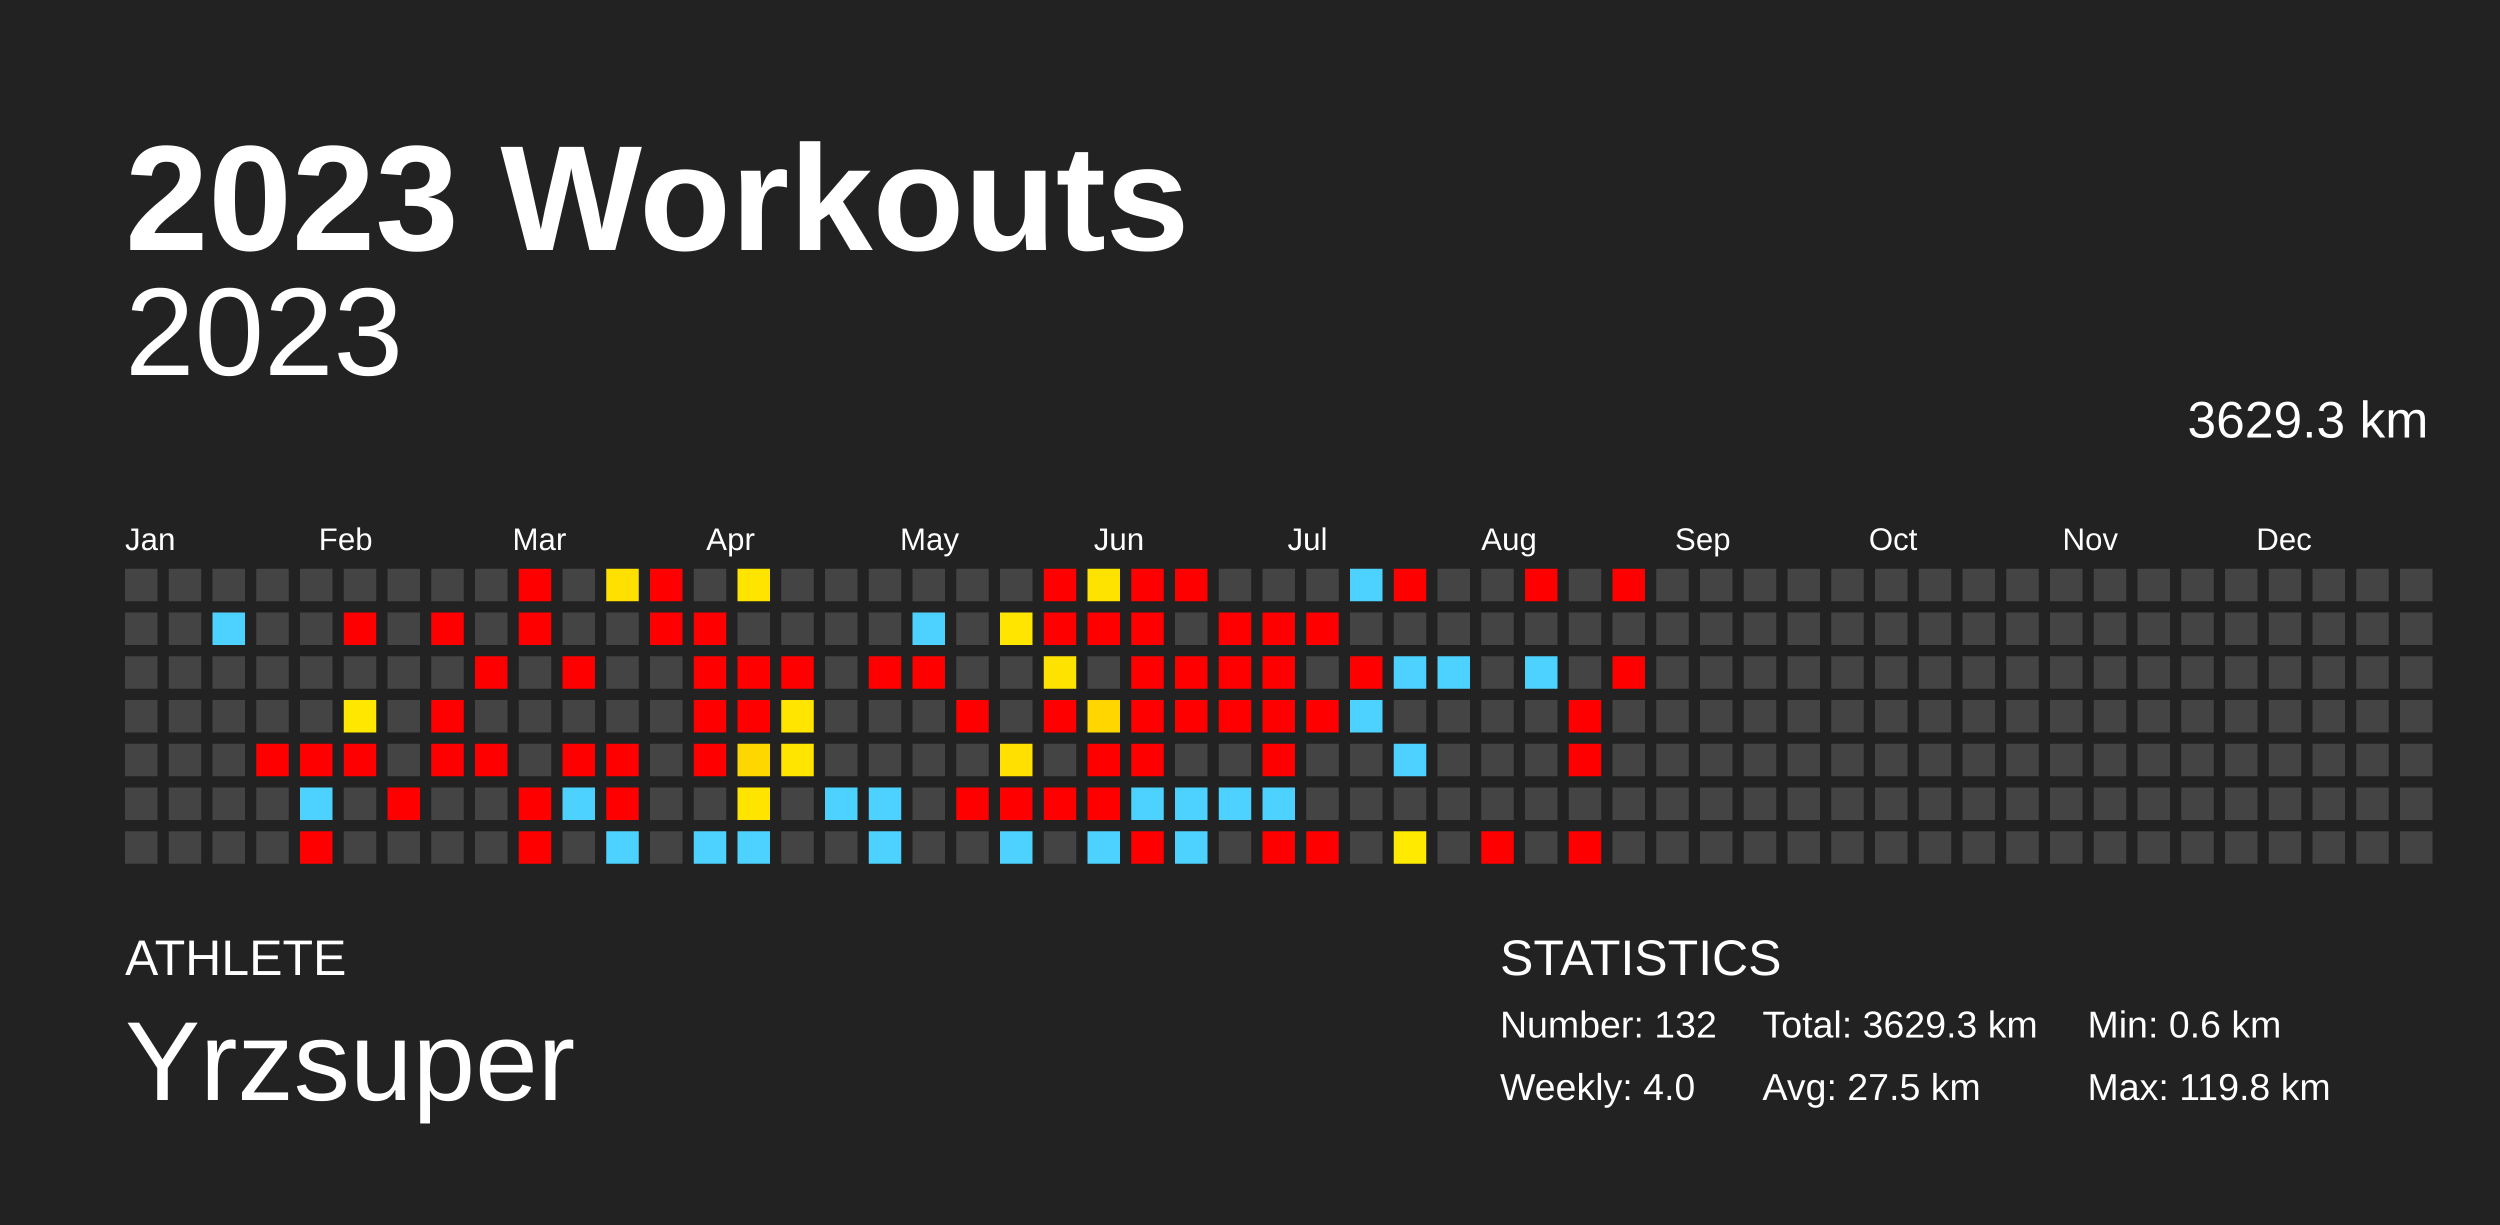
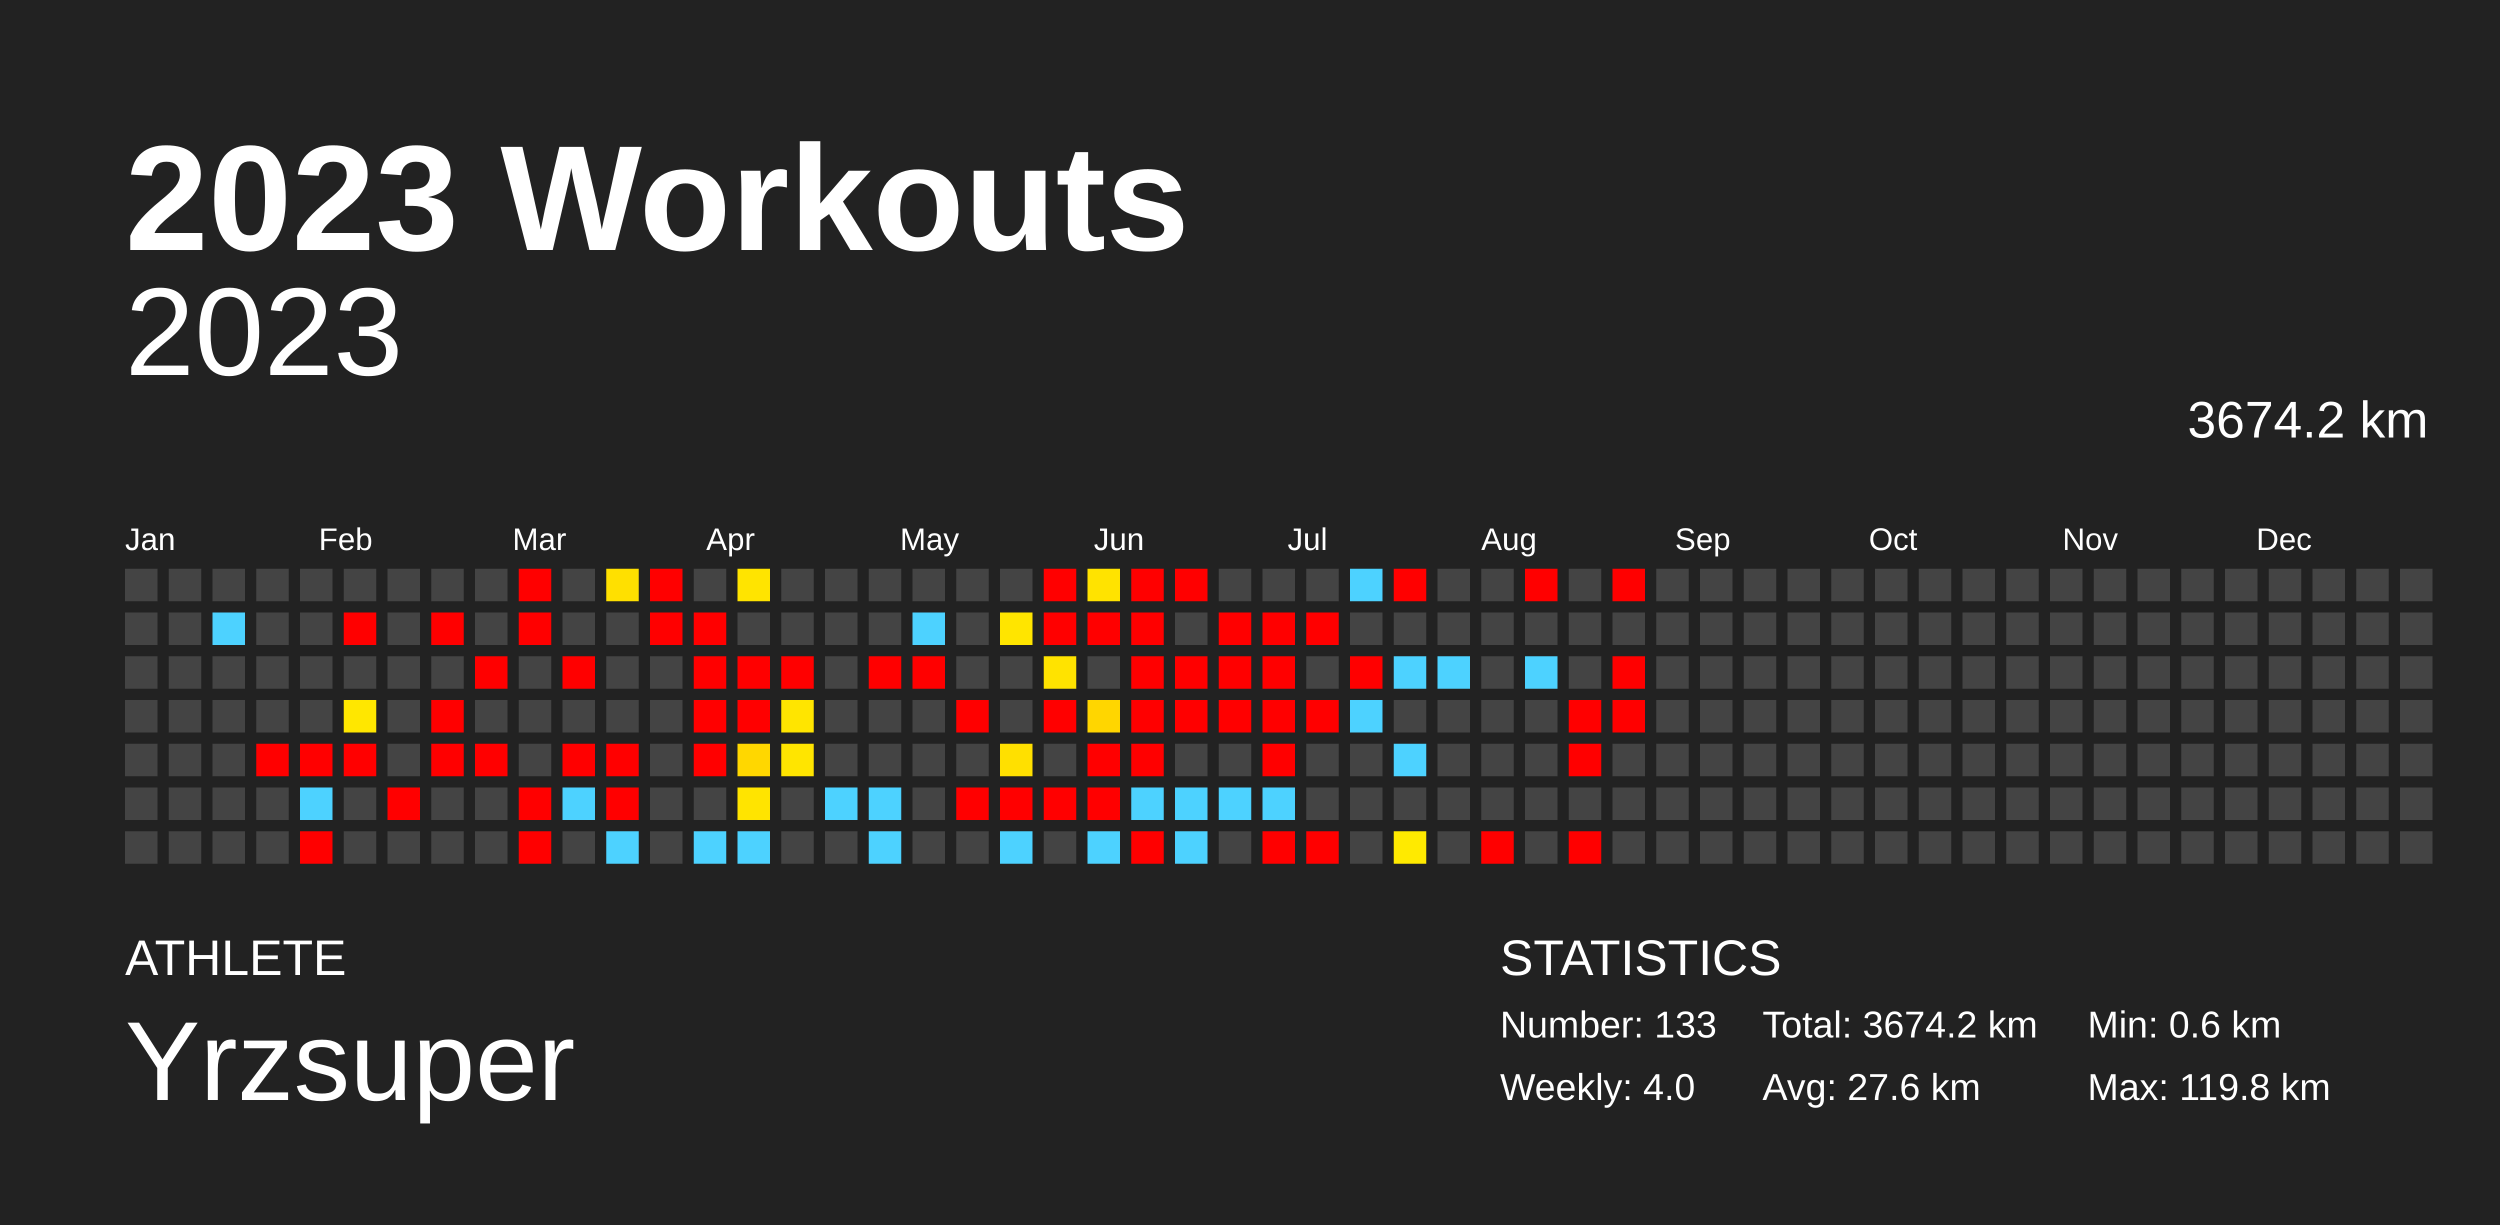
<svg xmlns="http://www.w3.org/2000/svg" baseProfile="full" height="98mm" version="1.1" viewBox="0,0,200,98" width="200mm">
  <defs />
  <rect fill="#222222" height="98" width="200" x="0" y="0" />
  <text fill="#FFFFFF" style="font-size:12px; font-family:Arial; font-weight:bold;" x="10" y="20">2023 Workouts</text>
  <text fill="#FFFFFF" style="font-size:4px; font-family:Arial" x="10" y="78">ATHLETE</text>
  <text fill="#FFFFFF" style="font-size:9px; font-family:Arial" x="10" y="88">Yrzsuper</text>
  <text fill="#FFFFFF" style="font-size:4px; font-family:Arial" x="120" y="78">STATISTICS</text>
-   <text fill="#FFFFFF" style="font-size:3px; font-family:Arial" x="120" y="83">Number: 132</text>
+   <text fill="#FFFFFF" style="font-size:3px; font-family:Arial" x="120" y="83">Number: 133</text>
  <text fill="#FFFFFF" style="font-size:3px; font-family:Arial" x="120" y="88">Weekly: 4.0</text>
-   <text fill="#FFFFFF" style="font-size:3px; font-family:Arial" x="141" y="83">Total: 3629.3 km</text>
-   <text fill="#FFFFFF" style="font-size:3px; font-family:Arial" x="141" y="88">Avg: 27.5 km</text>
+   <text fill="#FFFFFF" style="font-size:3px; font-family:Arial" x="141" y="83">Total: 3674.2 km</text>
+   <text fill="#FFFFFF" style="font-size:3px; font-family:Arial" x="141" y="88">Avg: 27.6 km</text>
  <text fill="#FFFFFF" style="font-size:3px; font-family:Arial" x="167" y="83">Min: 0.6 km</text>
  <text fill="#FFFFFF" style="font-size:3px; font-family:Arial" x="167" y="88">Max: 119.8 km</text>
  <text alignment-baseline="hanging" fill="#FFFFFF" style="font-size:10.0px; font-family:Arial;" x="10" y="30">2023</text>
-   <text alignment-baseline="hanging" fill="#FFFFFF" style="font-size:4.125px; font-family:Arial;" x="175" y="35">3629.3 km</text>
+   <text alignment-baseline="hanging" fill="#FFFFFF" style="font-size:4.125px; font-family:Arial;" x="175" y="35">3674.2 km</text>
  <text fill="#FFFFFF" style="font-size:2.5px; font-family:Arial" x="10.0" y="44">Jan</text>
  <text fill="#FFFFFF" style="font-size:2.5px; font-family:Arial" x="25.5" y="44">Feb</text>
  <text fill="#FFFFFF" style="font-size:2.5px; font-family:Arial" x="41.0" y="44">Mar</text>
  <text fill="#FFFFFF" style="font-size:2.5px; font-family:Arial" x="56.5" y="44">Apr</text>
  <text fill="#FFFFFF" style="font-size:2.5px; font-family:Arial" x="72.0" y="44">May</text>
  <text fill="#FFFFFF" style="font-size:2.5px; font-family:Arial" x="87.5" y="44">Jun</text>
  <text fill="#FFFFFF" style="font-size:2.5px; font-family:Arial" x="103.0" y="44">Jul</text>
  <text fill="#FFFFFF" style="font-size:2.5px; font-family:Arial" x="118.5" y="44">Aug</text>
  <text fill="#FFFFFF" style="font-size:2.5px; font-family:Arial" x="134.0" y="44">Sep</text>
  <text fill="#FFFFFF" style="font-size:2.5px; font-family:Arial" x="149.5" y="44">Oct</text>
  <text fill="#FFFFFF" style="font-size:2.5px; font-family:Arial" x="165.0" y="44">Nov</text>
  <text fill="#FFFFFF" style="font-size:2.5px; font-family:Arial" x="180.5" y="44">Dec</text>
  <rect fill="#444444" height="2.6" width="2.6" x="10.0" y="45.5" />
  <rect fill="#444444" height="2.6" width="2.6" x="10.0" y="49.0" />
  <rect fill="#444444" height="2.6" width="2.6" x="10.0" y="52.5" />
  <rect fill="#444444" height="2.6" width="2.6" x="10.0" y="56.0" />
  <rect fill="#444444" height="2.6" width="2.6" x="10.0" y="59.5" />
  <rect fill="#444444" height="2.6" width="2.6" x="10.0" y="63.0" />
  <rect fill="#444444" height="2.6" width="2.6" x="10.0" y="66.5" />
  <rect fill="#444444" height="2.6" width="2.6" x="13.5" y="45.5" />
  <rect fill="#444444" height="2.6" width="2.6" x="13.5" y="49.0" />
  <rect fill="#444444" height="2.6" width="2.6" x="13.5" y="52.5" />
  <rect fill="#444444" height="2.6" width="2.6" x="13.5" y="56.0" />
  <rect fill="#444444" height="2.6" width="2.6" x="13.5" y="59.5" />
  <rect fill="#444444" height="2.6" width="2.6" x="13.5" y="63.0" />
  <rect fill="#444444" height="2.6" width="2.6" x="13.5" y="66.5" />
  <rect fill="#444444" height="2.6" width="2.6" x="17.0" y="45.5" />
  <rect fill="#4dd2ff" height="2.6" width="2.6" x="17.0" y="49.0" />
  <rect fill="#444444" height="2.6" width="2.6" x="17.0" y="52.5" />
  <rect fill="#444444" height="2.6" width="2.6" x="17.0" y="56.0" />
  <rect fill="#444444" height="2.6" width="2.6" x="17.0" y="59.5" />
  <rect fill="#444444" height="2.6" width="2.6" x="17.0" y="63.0" />
  <rect fill="#444444" height="2.6" width="2.6" x="17.0" y="66.5" />
  <rect fill="#444444" height="2.6" width="2.6" x="20.5" y="45.5" />
  <rect fill="#444444" height="2.6" width="2.6" x="20.5" y="49.0" />
  <rect fill="#444444" height="2.6" width="2.6" x="20.5" y="52.5" />
  <rect fill="#444444" height="2.6" width="2.6" x="20.5" y="56.0" />
  <rect fill="red" height="2.6" width="2.6" x="20.5" y="59.5" />
  <rect fill="#444444" height="2.6" width="2.6" x="20.5" y="63.0" />
  <rect fill="#444444" height="2.6" width="2.6" x="20.5" y="66.5" />
  <rect fill="#444444" height="2.6" width="2.6" x="24.0" y="45.5" />
  <rect fill="#444444" height="2.6" width="2.6" x="24.0" y="49.0" />
  <rect fill="#444444" height="2.6" width="2.6" x="24.0" y="52.5" />
  <rect fill="#444444" height="2.6" width="2.6" x="24.0" y="56.0" />
  <rect fill="red" height="2.6" width="2.6" x="24.0" y="59.5" />
  <rect fill="#4dd2ff" height="2.6" width="2.6" x="24.0" y="63.0" />
  <rect fill="red" height="2.6" width="2.6" x="24.0" y="66.5" />
  <rect fill="#444444" height="2.6" width="2.6" x="27.5" y="45.5" />
  <rect fill="red" height="2.6" width="2.6" x="27.5" y="49.0" />
  <rect fill="#444444" height="2.6" width="2.6" x="27.5" y="52.5" />
  <rect fill="#ffe700" height="2.6" width="2.6" x="27.5" y="56.0" />
  <rect fill="red" height="2.6" width="2.6" x="27.5" y="59.5" />
  <rect fill="#444444" height="2.6" width="2.6" x="27.5" y="63.0" />
  <rect fill="#444444" height="2.6" width="2.6" x="27.5" y="66.5" />
  <rect fill="#444444" height="2.6" width="2.6" x="31.0" y="45.5" />
  <rect fill="#444444" height="2.6" width="2.6" x="31.0" y="49.0" />
  <rect fill="#444444" height="2.6" width="2.6" x="31.0" y="52.5" />
  <rect fill="#444444" height="2.6" width="2.6" x="31.0" y="56.0" />
  <rect fill="#444444" height="2.6" width="2.6" x="31.0" y="59.5" />
  <rect fill="red" height="2.6" width="2.6" x="31.0" y="63.0" />
  <rect fill="#444444" height="2.6" width="2.6" x="31.0" y="66.5" />
  <rect fill="#444444" height="2.6" width="2.6" x="34.5" y="45.5" />
  <rect fill="red" height="2.6" width="2.6" x="34.5" y="49.0" />
  <rect fill="#444444" height="2.6" width="2.6" x="34.5" y="52.5" />
  <rect fill="red" height="2.6" width="2.6" x="34.5" y="56.0" />
  <rect fill="red" height="2.6" width="2.6" x="34.5" y="59.5" />
  <rect fill="#444444" height="2.6" width="2.6" x="34.5" y="63.0" />
  <rect fill="#444444" height="2.6" width="2.6" x="34.5" y="66.5" />
  <rect fill="#444444" height="2.6" width="2.6" x="38.0" y="45.5" />
  <rect fill="#444444" height="2.6" width="2.6" x="38.0" y="49.0" />
  <rect fill="red" height="2.6" width="2.6" x="38.0" y="52.5" />
  <rect fill="#444444" height="2.6" width="2.6" x="38.0" y="56.0" />
  <rect fill="red" height="2.6" width="2.6" x="38.0" y="59.5" />
  <rect fill="#444444" height="2.6" width="2.6" x="38.0" y="63.0" />
  <rect fill="#444444" height="2.6" width="2.6" x="38.0" y="66.5" />
  <rect fill="red" height="2.6" width="2.6" x="41.5" y="45.5" />
  <rect fill="red" height="2.6" width="2.6" x="41.5" y="49.0" />
  <rect fill="#444444" height="2.6" width="2.6" x="41.5" y="52.5" />
  <rect fill="#444444" height="2.6" width="2.6" x="41.5" y="56.0" />
  <rect fill="#444444" height="2.6" width="2.6" x="41.5" y="59.5" />
  <rect fill="red" height="2.6" width="2.6" x="41.5" y="63.0" />
  <rect fill="red" height="2.6" width="2.6" x="41.5" y="66.5" />
  <rect fill="#444444" height="2.6" width="2.6" x="45.0" y="45.5" />
  <rect fill="#444444" height="2.6" width="2.6" x="45.0" y="49.0" />
  <rect fill="red" height="2.6" width="2.6" x="45.0" y="52.5" />
  <rect fill="#444444" height="2.6" width="2.6" x="45.0" y="56.0" />
  <rect fill="red" height="2.6" width="2.6" x="45.0" y="59.5" />
  <rect fill="#4dd2ff" height="2.6" width="2.6" x="45.0" y="63.0" />
  <rect fill="#444444" height="2.6" width="2.6" x="45.0" y="66.5" />
  <rect fill="#ffe000" height="2.6" width="2.6" x="48.5" y="45.5" />
  <rect fill="#444444" height="2.6" width="2.6" x="48.5" y="49.0" />
  <rect fill="#444444" height="2.6" width="2.6" x="48.5" y="52.5" />
  <rect fill="#444444" height="2.6" width="2.6" x="48.5" y="56.0" />
  <rect fill="red" height="2.6" width="2.6" x="48.5" y="59.5" />
  <rect fill="red" height="2.6" width="2.6" x="48.5" y="63.0" />
  <rect fill="#4dd2ff" height="2.6" width="2.6" x="48.5" y="66.5" />
  <rect fill="red" height="2.6" width="2.6" x="52.0" y="45.5" />
  <rect fill="red" height="2.6" width="2.6" x="52.0" y="49.0" />
  <rect fill="#444444" height="2.6" width="2.6" x="52.0" y="52.5" />
  <rect fill="#444444" height="2.6" width="2.6" x="52.0" y="56.0" />
  <rect fill="#444444" height="2.6" width="2.6" x="52.0" y="59.5" />
  <rect fill="#444444" height="2.6" width="2.6" x="52.0" y="63.0" />
  <rect fill="#444444" height="2.6" width="2.6" x="52.0" y="66.5" />
  <rect fill="#444444" height="2.6" width="2.6" x="55.5" y="45.5" />
  <rect fill="red" height="2.6" width="2.6" x="55.5" y="49.0" />
  <rect fill="red" height="2.6" width="2.6" x="55.5" y="52.5" />
  <rect fill="red" height="2.6" width="2.6" x="55.5" y="56.0" />
  <rect fill="red" height="2.6" width="2.6" x="55.5" y="59.5" />
  <rect fill="#444444" height="2.6" width="2.6" x="55.5" y="63.0" />
  <rect fill="#4dd2ff" height="2.6" width="2.6" x="55.5" y="66.5" />
  <rect fill="#ffe400" height="2.6" width="2.6" x="59.0" y="45.5" />
  <rect fill="#444444" height="2.6" width="2.6" x="59.0" y="49.0" />
  <rect fill="red" height="2.6" width="2.6" x="59.0" y="52.5" />
  <rect fill="red" height="2.6" width="2.6" x="59.0" y="56.0" />
  <rect fill="#ffd700" height="2.6" width="2.6" x="59.0" y="59.5" />
  <rect fill="#ffe400" height="2.6" width="2.6" x="59.0" y="63.0" />
  <rect fill="#4dd2ff" height="2.6" width="2.6" x="59.0" y="66.5" />
  <rect fill="#444444" height="2.6" width="2.6" x="62.5" y="45.5" />
  <rect fill="#444444" height="2.6" width="2.6" x="62.5" y="49.0" />
  <rect fill="red" height="2.6" width="2.6" x="62.5" y="52.5" />
  <rect fill="#ffe500" height="2.6" width="2.6" x="62.5" y="56.0" />
  <rect fill="#ffe500" height="2.6" width="2.6" x="62.5" y="59.5" />
  <rect fill="#444444" height="2.6" width="2.6" x="62.5" y="63.0" />
  <rect fill="#444444" height="2.6" width="2.6" x="62.5" y="66.5" />
  <rect fill="#444444" height="2.6" width="2.6" x="66.0" y="45.5" />
  <rect fill="#444444" height="2.6" width="2.6" x="66.0" y="49.0" />
  <rect fill="#444444" height="2.6" width="2.6" x="66.0" y="52.5" />
  <rect fill="#444444" height="2.6" width="2.6" x="66.0" y="56.0" />
  <rect fill="#444444" height="2.6" width="2.6" x="66.0" y="59.5" />
  <rect fill="#4dd2ff" height="2.6" width="2.6" x="66.0" y="63.0" />
  <rect fill="#444444" height="2.6" width="2.6" x="66.0" y="66.5" />
  <rect fill="#444444" height="2.6" width="2.6" x="69.5" y="45.5" />
  <rect fill="#444444" height="2.6" width="2.6" x="69.5" y="49.0" />
  <rect fill="red" height="2.6" width="2.6" x="69.5" y="52.5" />
  <rect fill="#444444" height="2.6" width="2.6" x="69.5" y="56.0" />
  <rect fill="#444444" height="2.6" width="2.6" x="69.5" y="59.5" />
  <rect fill="#4dd2ff" height="2.6" width="2.6" x="69.5" y="63.0" />
  <rect fill="#4dd2ff" height="2.6" width="2.6" x="69.5" y="66.5" />
  <rect fill="#444444" height="2.6" width="2.6" x="73.0" y="45.5" />
  <rect fill="#4dd2ff" height="2.6" width="2.6" x="73.0" y="49.0" />
  <rect fill="red" height="2.6" width="2.6" x="73.0" y="52.5" />
  <rect fill="#444444" height="2.6" width="2.6" x="73.0" y="56.0" />
  <rect fill="#444444" height="2.6" width="2.6" x="73.0" y="59.5" />
  <rect fill="#444444" height="2.6" width="2.6" x="73.0" y="63.0" />
  <rect fill="#444444" height="2.6" width="2.6" x="73.0" y="66.5" />
  <rect fill="#444444" height="2.6" width="2.6" x="76.5" y="45.5" />
  <rect fill="#444444" height="2.6" width="2.6" x="76.5" y="49.0" />
  <rect fill="#444444" height="2.6" width="2.6" x="76.5" y="52.5" />
  <rect fill="red" height="2.6" width="2.6" x="76.5" y="56.0" />
  <rect fill="#444444" height="2.6" width="2.6" x="76.5" y="59.5" />
  <rect fill="red" height="2.6" width="2.6" x="76.5" y="63.0" />
  <rect fill="#444444" height="2.6" width="2.6" x="76.5" y="66.5" />
  <rect fill="#444444" height="2.6" width="2.6" x="80.0" y="45.5" />
  <rect fill="#ffe500" height="2.6" width="2.6" x="80.0" y="49.0" />
  <rect fill="#444444" height="2.6" width="2.6" x="80.0" y="52.5" />
  <rect fill="#444444" height="2.6" width="2.6" x="80.0" y="56.0" />
  <rect fill="#ffe000" height="2.6" width="2.6" x="80.0" y="59.5" />
  <rect fill="red" height="2.6" width="2.6" x="80.0" y="63.0" />
  <rect fill="#4dd2ff" height="2.6" width="2.6" x="80.0" y="66.5" />
  <rect fill="red" height="2.6" width="2.6" x="83.5" y="45.5" />
  <rect fill="red" height="2.6" width="2.6" x="83.5" y="49.0" />
  <rect fill="#ffe300" height="2.6" width="2.6" x="83.5" y="52.5" />
  <rect fill="red" height="2.6" width="2.6" x="83.5" y="56.0" />
  <rect fill="#444444" height="2.6" width="2.6" x="83.5" y="59.5" />
  <rect fill="red" height="2.6" width="2.6" x="83.5" y="63.0" />
  <rect fill="#444444" height="2.6" width="2.6" x="83.5" y="66.5" />
  <rect fill="#ffe300" height="2.6" width="2.6" x="87.0" y="45.5" />
  <rect fill="red" height="2.6" width="2.6" x="87.0" y="49.0" />
  <rect fill="#444444" height="2.6" width="2.6" x="87.0" y="52.5" />
  <rect fill="#ffd600" height="2.6" width="2.6" x="87.0" y="56.0" />
  <rect fill="red" height="2.6" width="2.6" x="87.0" y="59.5" />
  <rect fill="red" height="2.6" width="2.6" x="87.0" y="63.0" />
  <rect fill="#4dd2ff" height="2.6" width="2.6" x="87.0" y="66.5" />
  <rect fill="red" height="2.6" width="2.6" x="90.5" y="45.5" />
  <rect fill="red" height="2.6" width="2.6" x="90.5" y="49.0" />
  <rect fill="red" height="2.6" width="2.6" x="90.5" y="52.5" />
  <rect fill="red" height="2.6" width="2.6" x="90.5" y="56.0" />
  <rect fill="red" height="2.6" width="2.6" x="90.5" y="59.5" />
  <rect fill="#4dd2ff" height="2.6" width="2.6" x="90.5" y="63.0" />
  <rect fill="red" height="2.6" width="2.6" x="90.5" y="66.5" />
  <rect fill="red" height="2.6" width="2.6" x="94.0" y="45.5" />
  <rect fill="#444444" height="2.6" width="2.6" x="94.0" y="49.0" />
  <rect fill="red" height="2.6" width="2.6" x="94.0" y="52.5" />
  <rect fill="red" height="2.6" width="2.6" x="94.0" y="56.0" />
  <rect fill="#444444" height="2.6" width="2.6" x="94.0" y="59.5" />
  <rect fill="#4dd2ff" height="2.6" width="2.6" x="94.0" y="63.0" />
  <rect fill="#4dd2ff" height="2.6" width="2.6" x="94.0" y="66.5" />
  <rect fill="#444444" height="2.6" width="2.6" x="97.5" y="45.5" />
  <rect fill="red" height="2.6" width="2.6" x="97.5" y="49.0" />
  <rect fill="red" height="2.6" width="2.6" x="97.5" y="52.5" />
  <rect fill="red" height="2.6" width="2.6" x="97.5" y="56.0" />
  <rect fill="#444444" height="2.6" width="2.6" x="97.5" y="59.5" />
  <rect fill="#4dd2ff" height="2.6" width="2.6" x="97.5" y="63.0" />
  <rect fill="#444444" height="2.6" width="2.6" x="97.5" y="66.5" />
  <rect fill="#444444" height="2.6" width="2.6" x="101.0" y="45.5" />
  <rect fill="red" height="2.6" width="2.6" x="101.0" y="49.0" />
  <rect fill="red" height="2.6" width="2.6" x="101.0" y="52.5" />
  <rect fill="red" height="2.6" width="2.6" x="101.0" y="56.0" />
  <rect fill="red" height="2.6" width="2.6" x="101.0" y="59.5" />
  <rect fill="#4dd2ff" height="2.6" width="2.6" x="101.0" y="63.0" />
  <rect fill="red" height="2.6" width="2.6" x="101.0" y="66.5" />
  <rect fill="#444444" height="2.6" width="2.6" x="104.5" y="45.5" />
  <rect fill="red" height="2.6" width="2.6" x="104.5" y="49.0" />
  <rect fill="#444444" height="2.6" width="2.6" x="104.5" y="52.5" />
  <rect fill="red" height="2.6" width="2.6" x="104.5" y="56.0" />
  <rect fill="#444444" height="2.6" width="2.6" x="104.5" y="59.5" />
  <rect fill="#444444" height="2.6" width="2.6" x="104.5" y="63.0" />
  <rect fill="red" height="2.6" width="2.6" x="104.5" y="66.5" />
  <rect fill="#4dd2ff" height="2.6" width="2.6" x="108.0" y="45.5" />
  <rect fill="#444444" height="2.6" width="2.6" x="108.0" y="49.0" />
  <rect fill="red" height="2.6" width="2.6" x="108.0" y="52.5" />
  <rect fill="#4dd2ff" height="2.6" width="2.6" x="108.0" y="56.0" />
  <rect fill="#444444" height="2.6" width="2.6" x="108.0" y="59.5" />
  <rect fill="#444444" height="2.6" width="2.6" x="108.0" y="63.0" />
  <rect fill="#444444" height="2.6" width="2.6" x="108.0" y="66.5" />
  <rect fill="red" height="2.6" width="2.6" x="111.5" y="45.5" />
  <rect fill="#444444" height="2.6" width="2.6" x="111.5" y="49.0" />
  <rect fill="#4dd2ff" height="2.6" width="2.6" x="111.5" y="52.5" />
  <rect fill="#444444" height="2.6" width="2.6" x="111.5" y="56.0" />
  <rect fill="#4dd2ff" height="2.6" width="2.6" x="111.5" y="59.5" />
  <rect fill="#444444" height="2.6" width="2.6" x="111.5" y="63.0" />
  <rect fill="#ffea00" height="2.6" width="2.6" x="111.5" y="66.5" />
  <rect fill="#444444" height="2.6" width="2.6" x="115.0" y="45.5" />
  <rect fill="#444444" height="2.6" width="2.6" x="115.0" y="49.0" />
  <rect fill="#4dd2ff" height="2.6" width="2.6" x="115.0" y="52.5" />
  <rect fill="#444444" height="2.6" width="2.6" x="115.0" y="56.0" />
  <rect fill="#444444" height="2.6" width="2.6" x="115.0" y="59.5" />
  <rect fill="#444444" height="2.6" width="2.6" x="115.0" y="63.0" />
  <rect fill="#444444" height="2.6" width="2.6" x="115.0" y="66.5" />
  <rect fill="#444444" height="2.6" width="2.6" x="118.5" y="45.5" />
  <rect fill="#444444" height="2.6" width="2.6" x="118.5" y="49.0" />
  <rect fill="#444444" height="2.6" width="2.6" x="118.5" y="52.5" />
  <rect fill="#444444" height="2.6" width="2.6" x="118.5" y="56.0" />
  <rect fill="#444444" height="2.6" width="2.6" x="118.5" y="59.5" />
  <rect fill="#444444" height="2.6" width="2.6" x="118.5" y="63.0" />
  <rect fill="red" height="2.6" width="2.6" x="118.5" y="66.5" />
  <rect fill="red" height="2.6" width="2.6" x="122.0" y="45.5" />
  <rect fill="#444444" height="2.6" width="2.6" x="122.0" y="49.0" />
  <rect fill="#4dd2ff" height="2.6" width="2.6" x="122.0" y="52.5" />
  <rect fill="#444444" height="2.6" width="2.6" x="122.0" y="56.0" />
  <rect fill="#444444" height="2.6" width="2.6" x="122.0" y="59.5" />
  <rect fill="#444444" height="2.6" width="2.6" x="122.0" y="63.0" />
  <rect fill="#444444" height="2.6" width="2.6" x="122.0" y="66.5" />
  <rect fill="#444444" height="2.6" width="2.6" x="125.5" y="45.5" />
  <rect fill="#444444" height="2.6" width="2.6" x="125.5" y="49.0" />
  <rect fill="#444444" height="2.6" width="2.6" x="125.5" y="52.5" />
  <rect fill="red" height="2.6" width="2.6" x="125.5" y="56.0" />
  <rect fill="red" height="2.6" width="2.6" x="125.5" y="59.5" />
  <rect fill="#444444" height="2.6" width="2.6" x="125.5" y="63.0" />
  <rect fill="red" height="2.6" width="2.6" x="125.5" y="66.5" />
  <rect fill="red" height="2.6" width="2.6" x="129.0" y="45.5" />
  <rect fill="#444444" height="2.6" width="2.6" x="129.0" y="49.0" />
  <rect fill="red" height="2.6" width="2.6" x="129.0" y="52.5" />
-   <rect fill="#444444" height="2.6" width="2.6" x="129.0" y="56.0" />
+   <rect fill="red" height="2.6" width="2.6" x="129.0" y="56.0" />
  <rect fill="#444444" height="2.6" width="2.6" x="129.0" y="59.5" />
  <rect fill="#444444" height="2.6" width="2.6" x="129.0" y="63.0" />
  <rect fill="#444444" height="2.6" width="2.6" x="129.0" y="66.5" />
  <rect fill="#444444" height="2.6" width="2.6" x="132.5" y="45.5" />
  <rect fill="#444444" height="2.6" width="2.6" x="132.5" y="49.0" />
  <rect fill="#444444" height="2.6" width="2.6" x="132.5" y="52.5" />
  <rect fill="#444444" height="2.6" width="2.6" x="132.5" y="56.0" />
  <rect fill="#444444" height="2.6" width="2.6" x="132.5" y="59.5" />
  <rect fill="#444444" height="2.6" width="2.6" x="132.5" y="63.0" />
  <rect fill="#444444" height="2.6" width="2.6" x="132.5" y="66.5" />
  <rect fill="#444444" height="2.6" width="2.6" x="136.0" y="45.5" />
  <rect fill="#444444" height="2.6" width="2.6" x="136.0" y="49.0" />
  <rect fill="#444444" height="2.6" width="2.6" x="136.0" y="52.5" />
  <rect fill="#444444" height="2.6" width="2.6" x="136.0" y="56.0" />
  <rect fill="#444444" height="2.6" width="2.6" x="136.0" y="59.5" />
  <rect fill="#444444" height="2.6" width="2.6" x="136.0" y="63.0" />
  <rect fill="#444444" height="2.6" width="2.6" x="136.0" y="66.5" />
  <rect fill="#444444" height="2.6" width="2.6" x="139.5" y="45.5" />
  <rect fill="#444444" height="2.6" width="2.6" x="139.5" y="49.0" />
  <rect fill="#444444" height="2.6" width="2.6" x="139.5" y="52.5" />
  <rect fill="#444444" height="2.6" width="2.6" x="139.5" y="56.0" />
  <rect fill="#444444" height="2.6" width="2.6" x="139.5" y="59.5" />
  <rect fill="#444444" height="2.6" width="2.6" x="139.5" y="63.0" />
  <rect fill="#444444" height="2.6" width="2.6" x="139.5" y="66.5" />
  <rect fill="#444444" height="2.6" width="2.6" x="143.0" y="45.5" />
  <rect fill="#444444" height="2.6" width="2.6" x="143.0" y="49.0" />
  <rect fill="#444444" height="2.6" width="2.6" x="143.0" y="52.5" />
  <rect fill="#444444" height="2.6" width="2.6" x="143.0" y="56.0" />
  <rect fill="#444444" height="2.6" width="2.6" x="143.0" y="59.5" />
  <rect fill="#444444" height="2.6" width="2.6" x="143.0" y="63.0" />
  <rect fill="#444444" height="2.6" width="2.6" x="143.0" y="66.5" />
  <rect fill="#444444" height="2.6" width="2.6" x="146.5" y="45.5" />
  <rect fill="#444444" height="2.6" width="2.6" x="146.5" y="49.0" />
  <rect fill="#444444" height="2.6" width="2.6" x="146.5" y="52.5" />
  <rect fill="#444444" height="2.6" width="2.6" x="146.5" y="56.0" />
  <rect fill="#444444" height="2.6" width="2.6" x="146.5" y="59.5" />
  <rect fill="#444444" height="2.6" width="2.6" x="146.5" y="63.0" />
  <rect fill="#444444" height="2.6" width="2.6" x="146.5" y="66.5" />
  <rect fill="#444444" height="2.6" width="2.6" x="150.0" y="45.5" />
  <rect fill="#444444" height="2.6" width="2.6" x="150.0" y="49.0" />
  <rect fill="#444444" height="2.6" width="2.6" x="150.0" y="52.5" />
  <rect fill="#444444" height="2.6" width="2.6" x="150.0" y="56.0" />
  <rect fill="#444444" height="2.6" width="2.6" x="150.0" y="59.5" />
  <rect fill="#444444" height="2.6" width="2.6" x="150.0" y="63.0" />
  <rect fill="#444444" height="2.6" width="2.6" x="150.0" y="66.5" />
  <rect fill="#444444" height="2.6" width="2.6" x="153.5" y="45.5" />
  <rect fill="#444444" height="2.6" width="2.6" x="153.5" y="49.0" />
  <rect fill="#444444" height="2.6" width="2.6" x="153.5" y="52.5" />
  <rect fill="#444444" height="2.6" width="2.6" x="153.5" y="56.0" />
  <rect fill="#444444" height="2.6" width="2.6" x="153.5" y="59.5" />
  <rect fill="#444444" height="2.6" width="2.6" x="153.5" y="63.0" />
  <rect fill="#444444" height="2.6" width="2.6" x="153.5" y="66.5" />
  <rect fill="#444444" height="2.6" width="2.6" x="157.0" y="45.5" />
  <rect fill="#444444" height="2.6" width="2.6" x="157.0" y="49.0" />
  <rect fill="#444444" height="2.6" width="2.6" x="157.0" y="52.5" />
  <rect fill="#444444" height="2.6" width="2.6" x="157.0" y="56.0" />
  <rect fill="#444444" height="2.6" width="2.6" x="157.0" y="59.5" />
  <rect fill="#444444" height="2.6" width="2.6" x="157.0" y="63.0" />
  <rect fill="#444444" height="2.6" width="2.6" x="157.0" y="66.5" />
  <rect fill="#444444" height="2.6" width="2.6" x="160.5" y="45.5" />
  <rect fill="#444444" height="2.6" width="2.6" x="160.5" y="49.0" />
  <rect fill="#444444" height="2.6" width="2.6" x="160.5" y="52.5" />
  <rect fill="#444444" height="2.6" width="2.6" x="160.5" y="56.0" />
  <rect fill="#444444" height="2.6" width="2.6" x="160.5" y="59.5" />
  <rect fill="#444444" height="2.6" width="2.6" x="160.5" y="63.0" />
  <rect fill="#444444" height="2.6" width="2.6" x="160.5" y="66.5" />
  <rect fill="#444444" height="2.6" width="2.6" x="164.0" y="45.5" />
  <rect fill="#444444" height="2.6" width="2.6" x="164.0" y="49.0" />
  <rect fill="#444444" height="2.6" width="2.6" x="164.0" y="52.5" />
  <rect fill="#444444" height="2.6" width="2.6" x="164.0" y="56.0" />
  <rect fill="#444444" height="2.6" width="2.6" x="164.0" y="59.5" />
  <rect fill="#444444" height="2.6" width="2.6" x="164.0" y="63.0" />
  <rect fill="#444444" height="2.6" width="2.6" x="164.0" y="66.5" />
  <rect fill="#444444" height="2.6" width="2.6" x="167.5" y="45.5" />
  <rect fill="#444444" height="2.6" width="2.6" x="167.5" y="49.0" />
  <rect fill="#444444" height="2.6" width="2.6" x="167.5" y="52.5" />
  <rect fill="#444444" height="2.6" width="2.6" x="167.5" y="56.0" />
  <rect fill="#444444" height="2.6" width="2.6" x="167.5" y="59.5" />
  <rect fill="#444444" height="2.6" width="2.6" x="167.5" y="63.0" />
  <rect fill="#444444" height="2.6" width="2.6" x="167.5" y="66.5" />
  <rect fill="#444444" height="2.6" width="2.6" x="171.0" y="45.5" />
  <rect fill="#444444" height="2.6" width="2.6" x="171.0" y="49.0" />
  <rect fill="#444444" height="2.6" width="2.6" x="171.0" y="52.5" />
  <rect fill="#444444" height="2.6" width="2.6" x="171.0" y="56.0" />
  <rect fill="#444444" height="2.6" width="2.6" x="171.0" y="59.5" />
  <rect fill="#444444" height="2.6" width="2.6" x="171.0" y="63.0" />
  <rect fill="#444444" height="2.6" width="2.6" x="171.0" y="66.5" />
  <rect fill="#444444" height="2.6" width="2.6" x="174.5" y="45.5" />
  <rect fill="#444444" height="2.6" width="2.6" x="174.5" y="49.0" />
  <rect fill="#444444" height="2.6" width="2.6" x="174.5" y="52.5" />
  <rect fill="#444444" height="2.6" width="2.6" x="174.5" y="56.0" />
  <rect fill="#444444" height="2.6" width="2.6" x="174.5" y="59.5" />
  <rect fill="#444444" height="2.6" width="2.6" x="174.5" y="63.0" />
  <rect fill="#444444" height="2.6" width="2.6" x="174.5" y="66.5" />
  <rect fill="#444444" height="2.6" width="2.6" x="178.0" y="45.5" />
  <rect fill="#444444" height="2.6" width="2.6" x="178.0" y="49.0" />
  <rect fill="#444444" height="2.6" width="2.6" x="178.0" y="52.5" />
  <rect fill="#444444" height="2.6" width="2.6" x="178.0" y="56.0" />
  <rect fill="#444444" height="2.6" width="2.6" x="178.0" y="59.5" />
  <rect fill="#444444" height="2.6" width="2.6" x="178.0" y="63.0" />
  <rect fill="#444444" height="2.6" width="2.6" x="178.0" y="66.5" />
  <rect fill="#444444" height="2.6" width="2.6" x="181.5" y="45.5" />
  <rect fill="#444444" height="2.6" width="2.6" x="181.5" y="49.0" />
  <rect fill="#444444" height="2.6" width="2.6" x="181.5" y="52.5" />
  <rect fill="#444444" height="2.6" width="2.6" x="181.5" y="56.0" />
  <rect fill="#444444" height="2.6" width="2.6" x="181.5" y="59.5" />
  <rect fill="#444444" height="2.6" width="2.6" x="181.5" y="63.0" />
  <rect fill="#444444" height="2.6" width="2.6" x="181.5" y="66.5" />
  <rect fill="#444444" height="2.6" width="2.6" x="185.0" y="45.5" />
  <rect fill="#444444" height="2.6" width="2.6" x="185.0" y="49.0" />
  <rect fill="#444444" height="2.6" width="2.6" x="185.0" y="52.5" />
  <rect fill="#444444" height="2.6" width="2.6" x="185.0" y="56.0" />
  <rect fill="#444444" height="2.6" width="2.6" x="185.0" y="59.5" />
  <rect fill="#444444" height="2.6" width="2.6" x="185.0" y="63.0" />
  <rect fill="#444444" height="2.6" width="2.6" x="185.0" y="66.5" />
  <rect fill="#444444" height="2.6" width="2.6" x="188.5" y="45.5" />
  <rect fill="#444444" height="2.6" width="2.6" x="188.5" y="49.0" />
  <rect fill="#444444" height="2.6" width="2.6" x="188.5" y="52.5" />
  <rect fill="#444444" height="2.6" width="2.6" x="188.5" y="56.0" />
  <rect fill="#444444" height="2.6" width="2.6" x="188.5" y="59.5" />
  <rect fill="#444444" height="2.6" width="2.6" x="188.5" y="63.0" />
  <rect fill="#444444" height="2.6" width="2.6" x="188.5" y="66.5" />
  <rect fill="#444444" height="2.6" width="2.6" x="192.0" y="45.5" />
  <rect fill="#444444" height="2.6" width="2.6" x="192.0" y="49.0" />
  <rect fill="#444444" height="2.6" width="2.6" x="192.0" y="52.5" />
  <rect fill="#444444" height="2.6" width="2.6" x="192.0" y="56.0" />
  <rect fill="#444444" height="2.6" width="2.6" x="192.0" y="59.5" />
  <rect fill="#444444" height="2.6" width="2.6" x="192.0" y="63.0" />
  <rect fill="#444444" height="2.6" width="2.6" x="192.0" y="66.5" />
</svg>
